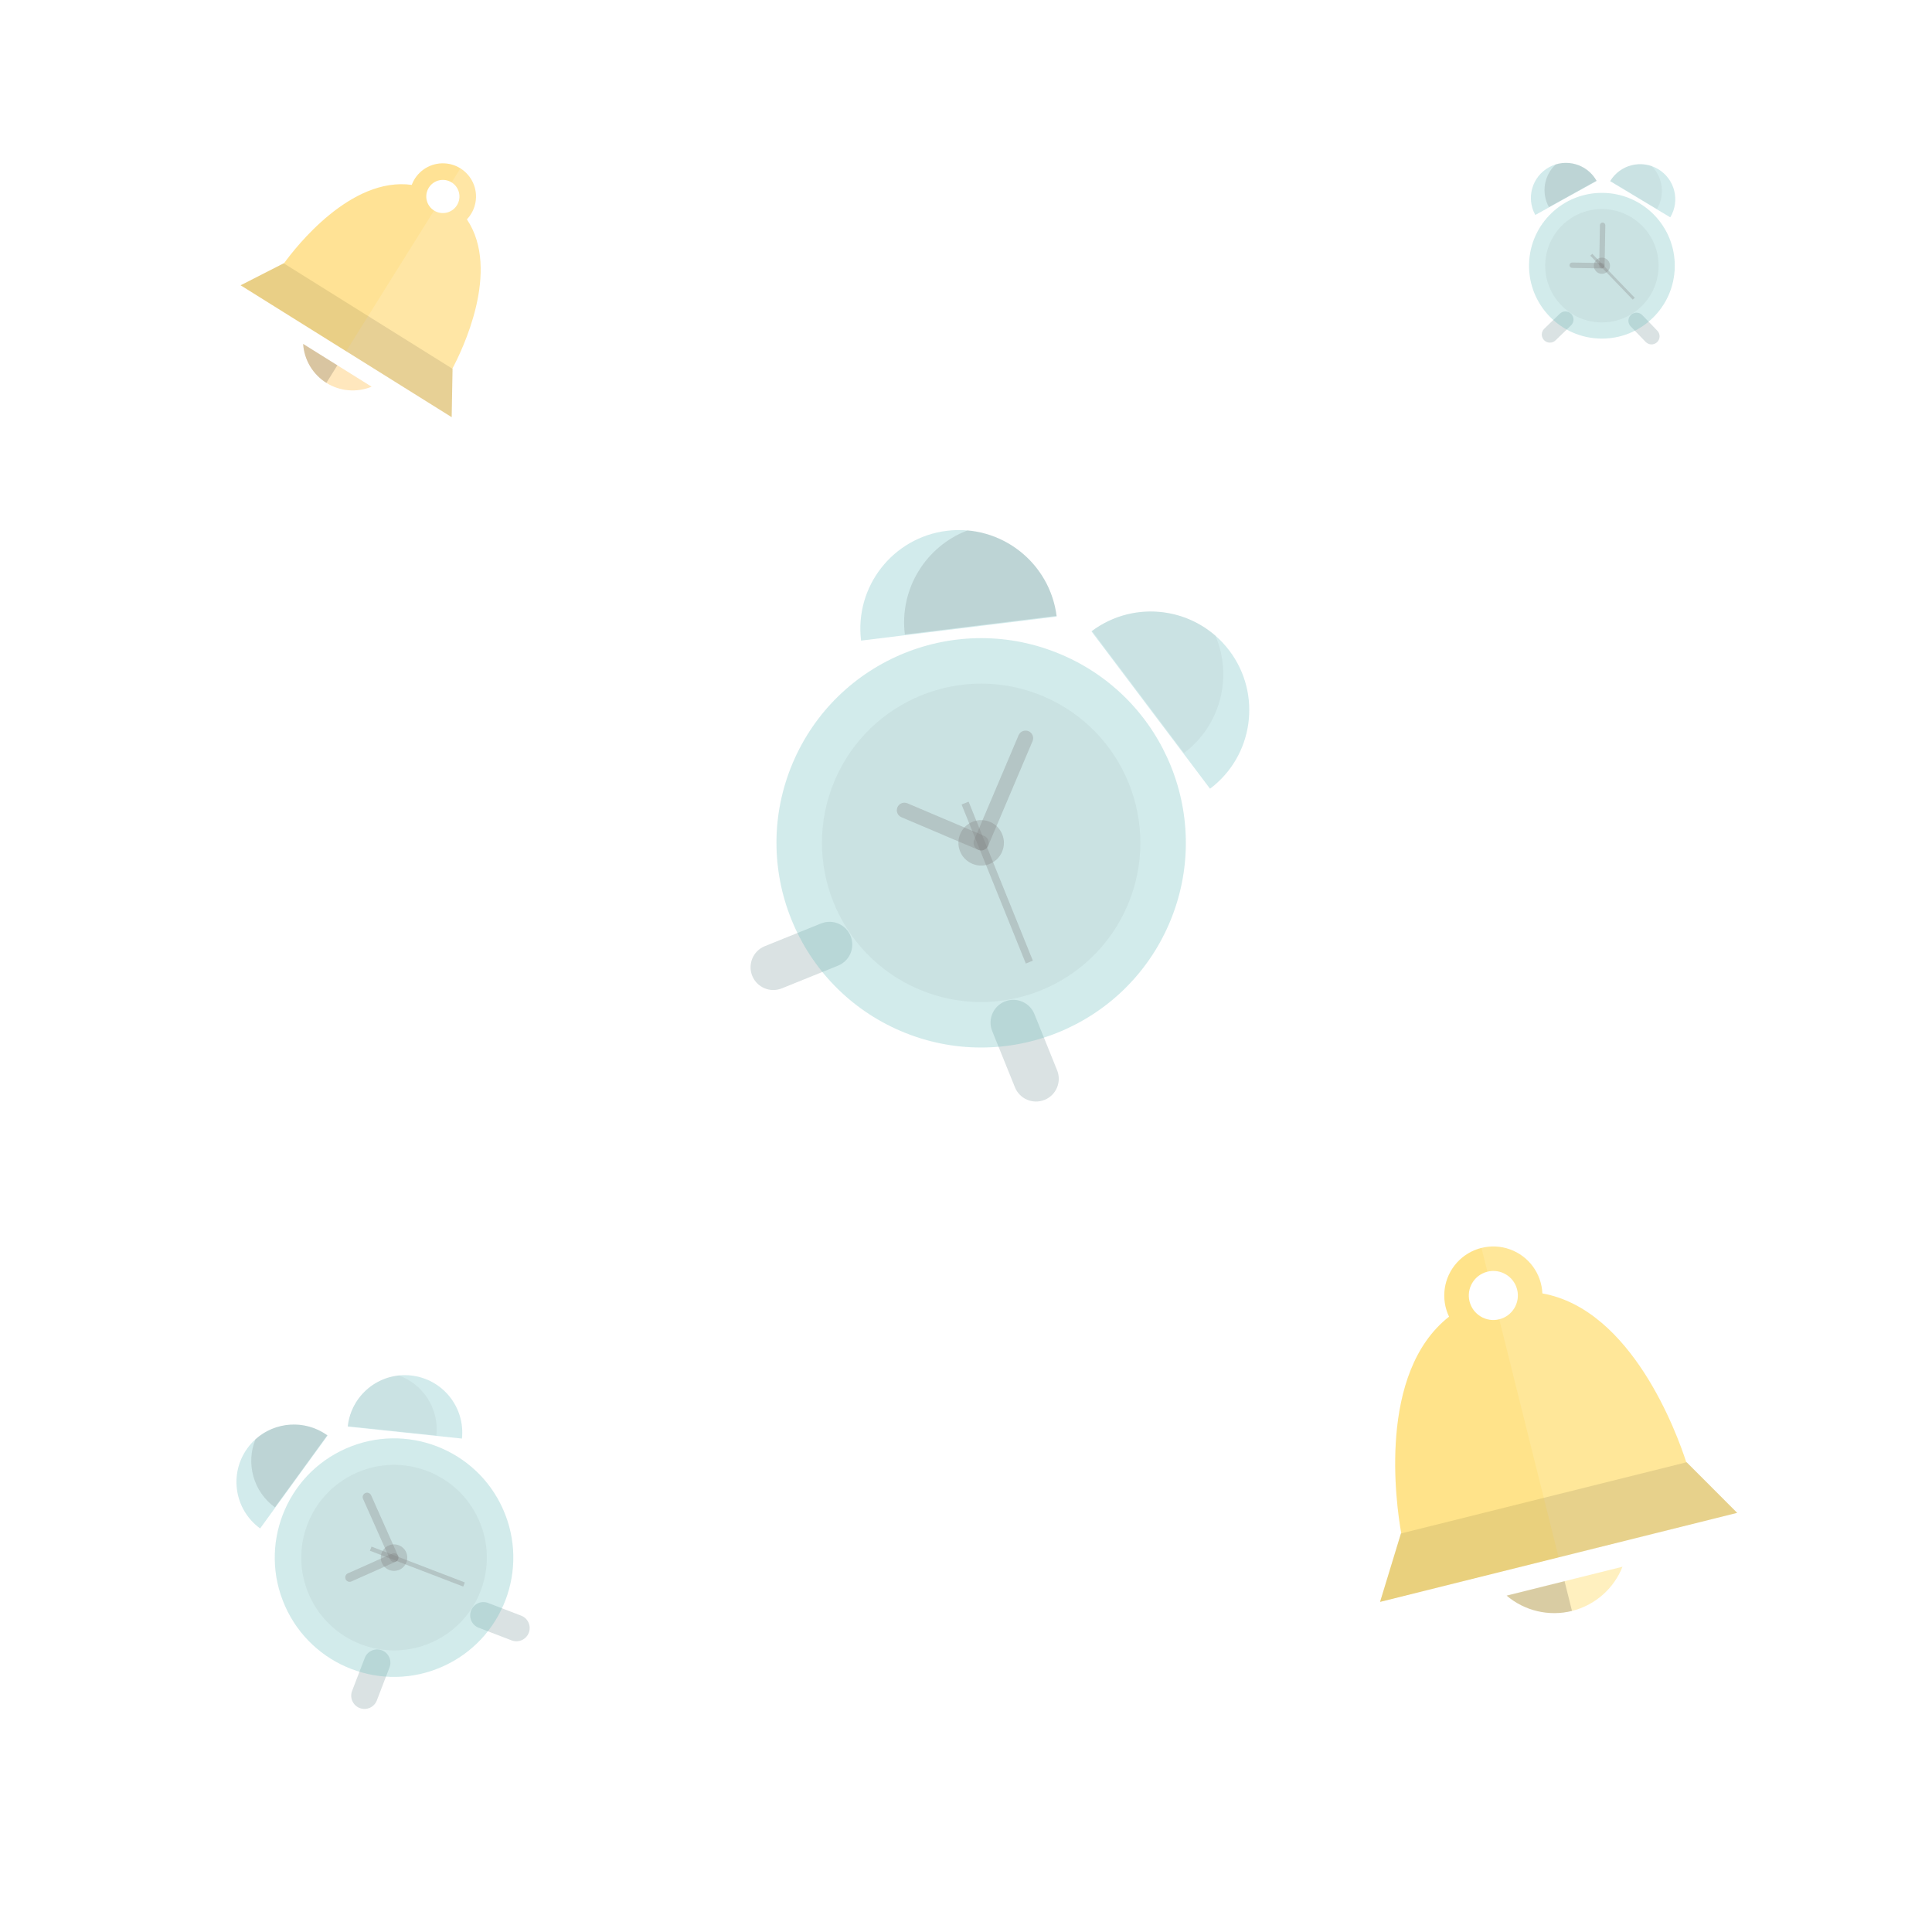
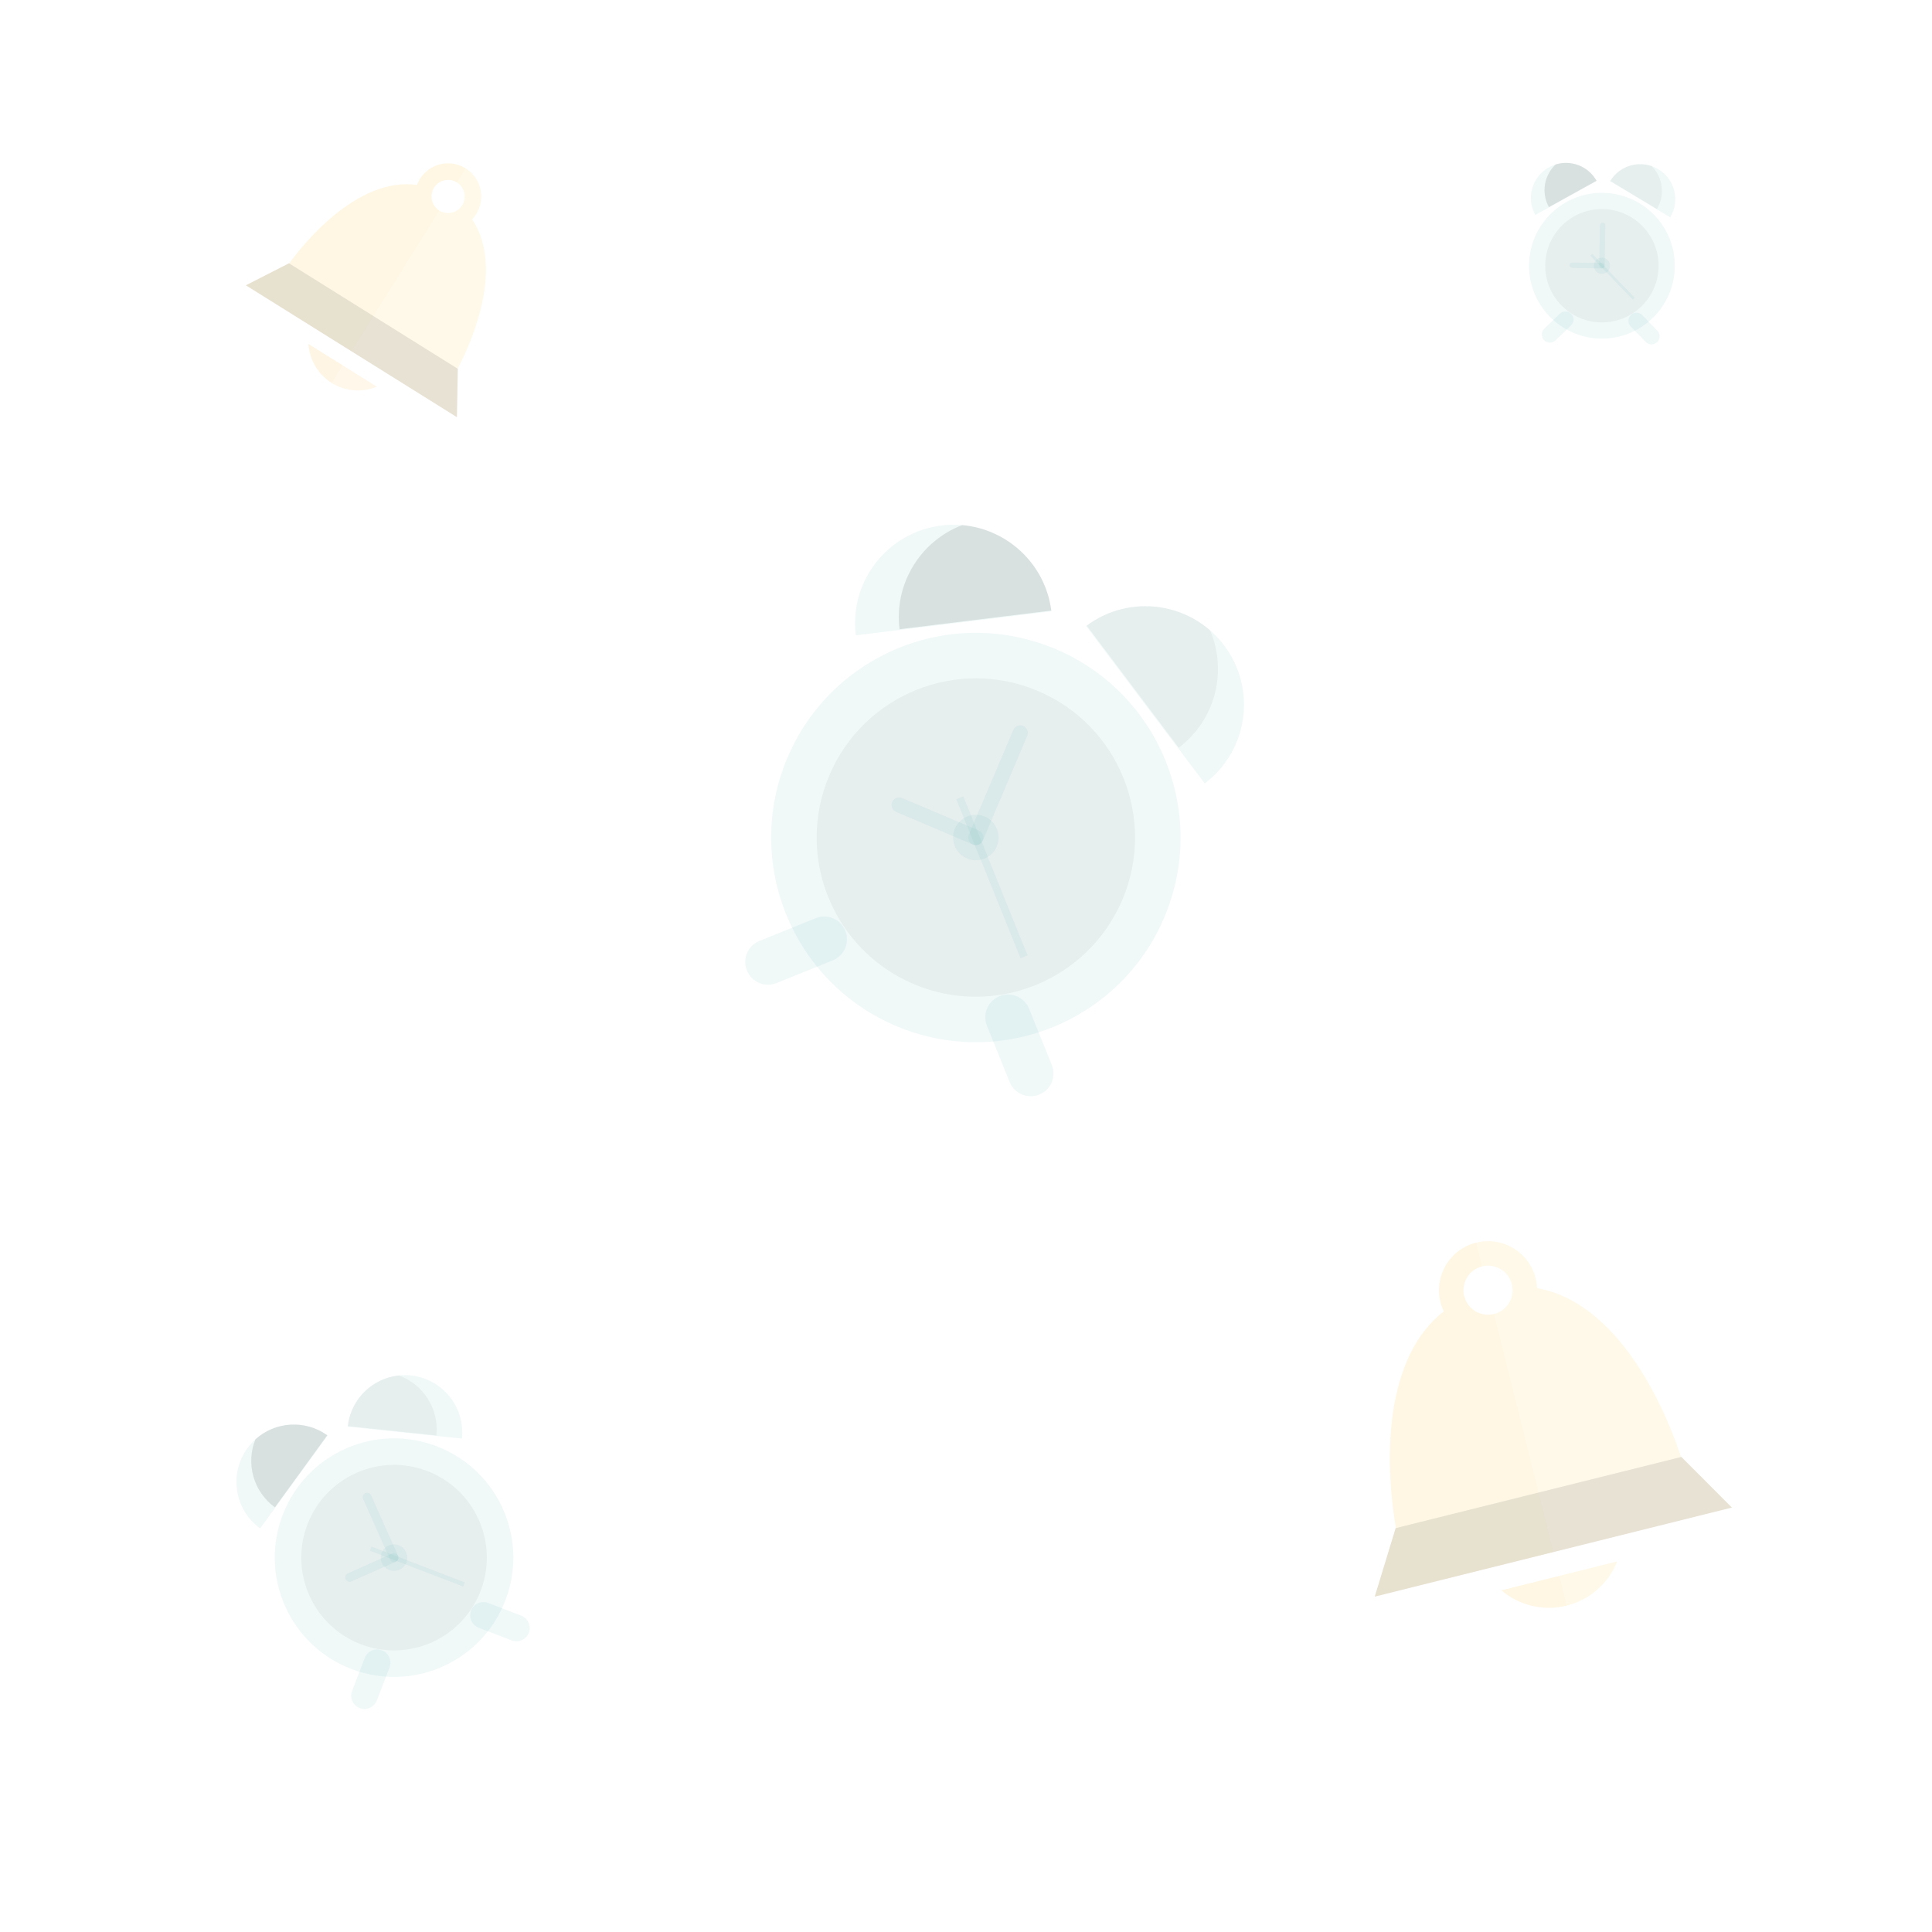
- <svg xmlns="http://www.w3.org/2000/svg" xmlns:xlink="http://www.w3.org/1999/xlink" version="1.1" id="snapshot-99989" width="350" height="350" viewBox="0 0 350 350">
+ <svg xmlns="http://www.w3.org/2000/svg" xmlns:xlink="http://www.w3.org/1999/xlink" version="1.1" id="snapshot-45289" width="350" height="350" viewBox="0 0 350 350">
  <defs>
    <g id="transformed-48473" data-image="48473" transform="translate(48.31514, 251.8839) rotate(336, 21.60486, 27.00607)">
      <g>
        <svg version="1.1" width="43.21px" height="54.012px" viewBox="0 0 43.21 54.012">
          <g id="original-48473">
            <svg viewBox="0 0 54 67" version="1.1" preserveAspectRatio="xMidYMid meet">
-               <path fill-rule="evenodd" d="M15.95 56.05a3 3 0 0 1 0 4.243l-5.657 5.657a3 3 0 0 1-4.243-4.243l5.657-5.657a3 3 0 0 1 4.243 0zm22.1 0a3 3 0 0 0 0 4.243l5.657 5.657a3 3 0 0 0 4.243-4.243l-5.657-5.657a3 3 0 0 0-4.243 0z" fill="rgba(132, 159, 160, 0.3)" stroke="none" />
-               <path fill-rule="evenodd" d="M6.75 1.871c6.218-3.59 14.168-1.46 17.758 4.758l-22.516 13C-1.598 13.411.532 5.461 6.75 1.871z" fill="rgba(103, 186, 190, 0.3)" stroke="none" />
+               <path fill-rule="evenodd" d="M15.95 56.05a3 3 0 0 1 0 4.243l-5.657 5.657a3 3 0 0 1-4.243-4.243l5.657-5.657a3 3 0 0 1 4.243 0zm22.1 0a3 3 0 0 0 0 4.243l5.657 5.657a3 3 0 0 0 4.243-4.243l-5.657-5.657a3 3 0 0 0-4.243 0z" fill="rgba(106, 186, 189, 0.1)" stroke="none" />
+               <path fill-rule="evenodd" d="M6.75 1.871c6.218-3.59 14.168-1.46 17.758 4.758l-22.516 13C-1.598 13.411.532 5.461 6.75 1.871z" fill="rgba(106, 186, 189, 0.1)" stroke="none" />
              <path fill-rule="evenodd" d="M9.23.764c5.687-1.855 12.084.426 15.229 5.78L6.992 16.63C3.942 11.346 5.022 4.811 9.23.764z" fill="rgba(0, 0, 0, 0.1)" stroke="none" />
-               <path fill-rule="evenodd" d="M47.25 1.871c-6.218-3.59-14.168-1.46-17.758 4.758l22.516 13c3.59-6.218 1.46-14.168-4.758-17.758z" fill="rgba(103, 186, 190, 0.3)" stroke="none" />
+               <path fill-rule="evenodd" d="M47.25 1.871c-6.218-3.59-14.168-1.46-17.758 4.758l22.516 13c3.59-6.218 1.46-14.168-4.758-17.758z" fill="rgba(106, 186, 189, 0.1)" stroke="none" />
              <path fill-rule="evenodd" d="M44.77.764c-5.687-1.855-12.084.426-15.229 5.78L47.008 16.63c3.05-5.283 1.97-11.818-2.238-15.865z" fill="rgba(0, 0, 0, 0.04)" stroke="none" />
-               <circle cx="27" cy="38" r="27" fill-rule="evenodd" fill="rgba(106, 186, 189, 0.3)" stroke="none" />
+               <circle cx="27" cy="38" r="27" fill-rule="evenodd" fill="rgba(106, 186, 189, 0.1)" stroke="none" />
              <circle cx="27" cy="38" r="21" fill-rule="evenodd" fill="rgba(0, 0, 0, 0.04)" stroke="none" />
-               <path fill-rule="evenodd" d="M22.646 34.354l.708-.708 16 16-.708.708z" fill="rgba(128, 128, 128, 0.3)" stroke="none" />
-               <circle cx="27" cy="38" r="3" fill-rule="evenodd" fill="rgba(128, 128, 128, 0.3)" stroke="none" />
-               <path fill-rule="evenodd" d="M28 38a1 1 0 0 1-1 1H16a1 1 0 0 1 0-2h11a1 1 0 0 1 1 1z" fill="rgba(128, 128, 128, 0.3)" stroke="none" />
-               <path fill-rule="evenodd" d="M27 22a1 1 0 0 1 1 1v15a1 1 0 0 1-2 0V23a1 1 0 0 1 1-1z" fill="rgba(128, 128, 128, 0.3)" stroke="none" />
+               <path fill-rule="evenodd" d="M22.646 34.354l.708-.708 16 16-.708.708z" fill="rgba(106, 186, 189, 0.1)" stroke="none" />
+               <circle cx="27" cy="38" r="3" fill-rule="evenodd" fill="rgba(106, 186, 189, 0.1)" stroke="none" />
+               <path fill-rule="evenodd" d="M28 38a1 1 0 0 1-1 1H16a1 1 0 0 1 0-2h11a1 1 0 0 1 1 1z" fill="rgba(106, 186, 189, 0.1)" stroke="none" />
+               <path fill-rule="evenodd" d="M27 22a1 1 0 0 1 1 1v15a1 1 0 0 1-2 0V23a1 1 0 0 1 1-1z" fill="rgba(106, 186, 189, 0.1)" stroke="none" />
            </svg>
          </g>
        </svg>
      </g>
    </g>
    <g id="transformed-40150" data-image="40150" transform="translate(277.0392, 29.43897) rotate(1, 13.20082, 16.50103)">
      <g>
        <svg version="1.1" width="26.402px" height="33.002px" viewBox="0 0 26.402 33.002">
          <g id="original-40150">
            <svg viewBox="0 0 54 67" version="1.1" preserveAspectRatio="xMidYMid meet">
-               <path fill-rule="evenodd" d="M15.95 56.05a3 3 0 0 1 0 4.243l-5.657 5.657a3 3 0 0 1-4.243-4.243l5.657-5.657a3 3 0 0 1 4.243 0zm22.1 0a3 3 0 0 0 0 4.243l5.657 5.657a3 3 0 0 0 4.243-4.243l-5.657-5.657a3 3 0 0 0-4.243 0z" fill="rgba(132, 159, 160, 0.3)" stroke="none" />
-               <path fill-rule="evenodd" d="M6.75 1.871c6.218-3.59 14.168-1.46 17.758 4.758l-22.516 13C-1.598 13.411.532 5.461 6.75 1.871z" fill="rgba(103, 186, 190, 0.3)" stroke="none" />
+               <path fill-rule="evenodd" d="M15.95 56.05a3 3 0 0 1 0 4.243l-5.657 5.657a3 3 0 0 1-4.243-4.243l5.657-5.657a3 3 0 0 1 4.243 0zm22.1 0a3 3 0 0 0 0 4.243l5.657 5.657a3 3 0 0 0 4.243-4.243l-5.657-5.657a3 3 0 0 0-4.243 0z" fill="rgba(106, 186, 189, 0.1)" stroke="none" />
+               <path fill-rule="evenodd" d="M6.75 1.871c6.218-3.59 14.168-1.46 17.758 4.758l-22.516 13C-1.598 13.411.532 5.461 6.75 1.871z" fill="rgba(106, 186, 189, 0.1)" stroke="none" />
              <path fill-rule="evenodd" d="M9.23.764c5.687-1.855 12.084.426 15.229 5.78L6.992 16.63C3.942 11.346 5.022 4.811 9.23.764z" fill="rgba(0, 0, 0, 0.1)" stroke="none" />
-               <path fill-rule="evenodd" d="M47.25 1.871c-6.218-3.59-14.168-1.46-17.758 4.758l22.516 13c3.59-6.218 1.46-14.168-4.758-17.758z" fill="rgba(103, 186, 190, 0.3)" stroke="none" />
+               <path fill-rule="evenodd" d="M47.25 1.871c-6.218-3.59-14.168-1.46-17.758 4.758l22.516 13c3.59-6.218 1.46-14.168-4.758-17.758z" fill="rgba(106, 186, 189, 0.1)" stroke="none" />
              <path fill-rule="evenodd" d="M44.77.764c-5.687-1.855-12.084.426-15.229 5.78L47.008 16.63c3.05-5.283 1.97-11.818-2.238-15.865z" fill="rgba(0, 0, 0, 0.04)" stroke="none" />
-               <circle cx="27" cy="38" r="27" fill-rule="evenodd" fill="rgba(106, 186, 189, 0.3)" stroke="none" />
+               <circle cx="27" cy="38" r="27" fill-rule="evenodd" fill="rgba(106, 186, 189, 0.1)" stroke="none" />
              <circle cx="27" cy="38" r="21" fill-rule="evenodd" fill="rgba(0, 0, 0, 0.04)" stroke="none" />
-               <path fill-rule="evenodd" d="M22.646 34.354l.708-.708 16 16-.708.708z" fill="rgba(128, 128, 128, 0.3)" stroke="none" />
-               <circle cx="27" cy="38" r="3" fill-rule="evenodd" fill="rgba(128, 128, 128, 0.3)" stroke="none" />
-               <path fill-rule="evenodd" d="M28 38a1 1 0 0 1-1 1H16a1 1 0 0 1 0-2h11a1 1 0 0 1 1 1z" fill="rgba(128, 128, 128, 0.3)" stroke="none" />
-               <path fill-rule="evenodd" d="M27 22a1 1 0 0 1 1 1v15a1 1 0 0 1-2 0V23a1 1 0 0 1 1-1z" fill="rgba(128, 128, 128, 0.3)" stroke="none" />
+               <path fill-rule="evenodd" d="M22.646 34.354l.708-.708 16 16-.708.708z" fill="rgba(106, 186, 189, 0.1)" stroke="none" />
+               <circle cx="27" cy="38" r="3" fill-rule="evenodd" fill="rgba(106, 186, 189, 0.1)" stroke="none" />
+               <path fill-rule="evenodd" d="M28 38a1 1 0 0 1-1 1H16a1 1 0 0 1 0-2h11a1 1 0 0 1 1 1z" fill="rgba(106, 186, 189, 0.1)" stroke="none" />
+               <path fill-rule="evenodd" d="M27 22a1 1 0 0 1 1 1v15a1 1 0 0 1-2 0V23a1 1 0 0 1 1-1z" fill="rgba(106, 186, 189, 0.1)" stroke="none" />
            </svg>
          </g>
        </svg>
      </g>
    </g>
-     <g id="transformed-43972" data-image="43972" transform="translate(143.0872, 100.8895) rotate(23, 37.07281, 46.11046)">
+     <g id="transformed-43972" data-image="43972" transform="translate(142.1272, 99.92954) rotate(23, 37.07281, 46.11046)">
      <g>
        <svg version="1.1" width="74.146px" height="92.221px" viewBox="0 0 74.146 92.221">
          <g id="original-43972">
            <svg viewBox="0 0 54 67" version="1.1" preserveAspectRatio="xMidYMid meet">
-               <path fill-rule="evenodd" d="M15.95 56.05a3 3 0 0 1 0 4.243l-5.657 5.657a3 3 0 0 1-4.243-4.243l5.657-5.657a3 3 0 0 1 4.243 0zm22.1 0a3 3 0 0 0 0 4.243l5.657 5.657a3 3 0 0 0 4.243-4.243l-5.657-5.657a3 3 0 0 0-4.243 0z" fill="rgba(132, 159, 160, 0.3)" stroke="none" />
-               <path fill-rule="evenodd" d="M6.75 1.871c6.218-3.59 14.168-1.46 17.758 4.758l-22.516 13C-1.598 13.411.532 5.461 6.75 1.871z" fill="rgba(103, 186, 190, 0.3)" stroke="none" />
+               <path fill-rule="evenodd" d="M15.95 56.05a3 3 0 0 1 0 4.243l-5.657 5.657a3 3 0 0 1-4.243-4.243l5.657-5.657a3 3 0 0 1 4.243 0zm22.1 0a3 3 0 0 0 0 4.243l5.657 5.657a3 3 0 0 0 4.243-4.243l-5.657-5.657a3 3 0 0 0-4.243 0z" fill="rgba(106, 186, 189, 0.1)" stroke="none" />
+               <path fill-rule="evenodd" d="M6.75 1.871c6.218-3.59 14.168-1.46 17.758 4.758l-22.516 13C-1.598 13.411.532 5.461 6.75 1.871z" fill="rgba(106, 186, 189, 0.1)" stroke="none" />
              <path fill-rule="evenodd" d="M9.23.764c5.687-1.855 12.084.426 15.229 5.78L6.992 16.63C3.942 11.346 5.022 4.811 9.23.764z" fill="rgba(0, 0, 0, 0.1)" stroke="none" />
-               <path fill-rule="evenodd" d="M47.25 1.871c-6.218-3.59-14.168-1.46-17.758 4.758l22.516 13c3.59-6.218 1.46-14.168-4.758-17.758z" fill="rgba(103, 186, 190, 0.3)" stroke="none" />
+               <path fill-rule="evenodd" d="M47.25 1.871c-6.218-3.59-14.168-1.46-17.758 4.758l22.516 13c3.59-6.218 1.46-14.168-4.758-17.758z" fill="rgba(106, 186, 189, 0.1)" stroke="none" />
              <path fill-rule="evenodd" d="M44.77.764c-5.687-1.855-12.084.426-15.229 5.78L47.008 16.63c3.05-5.283 1.97-11.818-2.238-15.865z" fill="rgba(0, 0, 0, 0.04)" stroke="none" />
-               <circle cx="27" cy="38" r="27" fill-rule="evenodd" fill="rgba(106, 186, 189, 0.3)" stroke="none" />
+               <circle cx="27" cy="38" r="27" fill-rule="evenodd" fill="rgba(106, 186, 189, 0.1)" stroke="none" />
              <circle cx="27" cy="38" r="21" fill-rule="evenodd" fill="rgba(0, 0, 0, 0.04)" stroke="none" />
-               <path fill-rule="evenodd" d="M22.646 34.354l.708-.708 16 16-.708.708z" fill="rgba(128, 128, 128, 0.3)" stroke="none" />
-               <circle cx="27" cy="38" r="3" fill-rule="evenodd" fill="rgba(128, 128, 128, 0.3)" stroke="none" />
-               <path fill-rule="evenodd" d="M28 38a1 1 0 0 1-1 1H16a1 1 0 0 1 0-2h11a1 1 0 0 1 1 1z" fill="rgba(128, 128, 128, 0.3)" stroke="none" />
-               <path fill-rule="evenodd" d="M27 22a1 1 0 0 1 1 1v15a1 1 0 0 1-2 0V23a1 1 0 0 1 1-1z" fill="rgba(128, 128, 128, 0.3)" stroke="none" />
+               <path fill-rule="evenodd" d="M22.646 34.354l.708-.708 16 16-.708.708z" fill="rgba(106, 186, 189, 0.1)" stroke="none" />
+               <circle cx="27" cy="38" r="3" fill-rule="evenodd" fill="rgba(106, 186, 189, 0.1)" stroke="none" />
+               <path fill-rule="evenodd" d="M28 38a1 1 0 0 1-1 1H16a1 1 0 0 1 0-2h11a1 1 0 0 1 1 1z" fill="rgba(106, 186, 189, 0.1)" stroke="none" />
+               <path fill-rule="evenodd" d="M27 22a1 1 0 0 1 1 1v15a1 1 0 0 1-2 0V23a1 1 0 0 1 1-1z" fill="rgba(106, 186, 189, 0.1)" stroke="none" />
            </svg>
          </g>
        </svg>
      </g>
    </g>
-     <g id="transformed-03881" data-image="03881" transform="translate(243.2311, 225.0567) rotate(346, 33.34886, 33.89333)">
+     <g id="transformed-03881" data-image="03881" transform="translate(242.2711, 224.0967) rotate(346, 33.34886, 33.89333)">
      <g>
        <svg version="1.1" width="66.698px" height="67.787px" viewBox="0 0 66.698 67.787">
          <g id="original-03881">
            <svg viewBox="0 0 60 61" version="1.1" preserveAspectRatio="xMidYMid meet">
-               <path fill-rule="evenodd" d="M39.733 56a11.973 11.973 0 0 1-19.466 0h19.466z" fill="rgba(255, 196, 0, 0.25)" stroke="none" />
-               <path fill-rule="evenodd" d="M37.839 9.607C51.382 15.677 53.61 37.107 53.945 42H54l6 10H0l6-10h.055c.335-4.893 2.563-26.324 16.106-32.393a8 8 0 1 1 15.677 0zM30 4a4 4 0 1 1 0 8 4 4 0 0 1 0-8z" fill="rgba(255, 196, 0, 0.4)" stroke="none" />
+               <path fill-rule="evenodd" d="M39.733 56a11.973 11.973 0 0 1-19.466 0h19.466z" fill="rgba(255, 194, 31, 0.1)" stroke="none" />
+               <path fill-rule="evenodd" d="M37.839 9.607C51.382 15.677 53.61 37.107 53.945 42H54l6 10H0l6-10h.055c.335-4.893 2.563-26.324 16.106-32.393a8 8 0 1 1 15.677 0zM30 4a4 4 0 1 1 0 8 4 4 0 0 1 0-8z" fill="rgba(255, 194, 31, 0.1)" stroke="none" />
              <path fill-rule="evenodd" d="M54 42l6 10H0l6-10z" fill="rgba(0, 0, 0, 0.097)" stroke="none" />
-               <path fill-rule="evenodd" d="M30 61c-3.86 0-7.485-1.862-9.733-5H30v5z" fill="rgba(0, 0, 0, 0.15)" stroke="none" />
-               <path fill-rule="evenodd" d="M30 4V0a8 8 0 0 0-7.839 9.607C8.618 15.677 6.39 37.107 6.055 42H6L0 52h30V12a4 4 0 1 1 0-8z" fill="rgba(255, 196, 0, 0.1)" stroke="none" />
+               <path fill-rule="evenodd" d="M30 61c-3.86 0-7.485-1.862-9.733-5H30v5z" fill="rgba(255, 194, 31, 0.02)" stroke="none" />
+               <path fill-rule="evenodd" d="M30 4V0a8 8 0 0 0-7.839 9.607C8.618 15.677 6.39 37.107 6.055 42H6L0 52h30V12a4 4 0 1 1 0-8z" fill="rgba(255, 194, 31, 0.02)" stroke="none" />
            </svg>
          </g>
        </svg>
      </g>
    </g>
-     <g id="transformed-88555" data-image="88555" transform="translate(48.73, 26.99686) rotate(32, 22.54, 22.93314)">
+     <g id="transformed-88555" data-image="88555" transform="translate(49.68, 26.99686) rotate(32, 22.54, 22.93314)">
      <g>
        <svg version="1.1" width="45.08px" height="45.866px" viewBox="0 0 45.08 45.866">
          <g id="original-88555">
            <svg viewBox="0 0 60 61" version="1.1" preserveAspectRatio="xMidYMid meet">
-               <path fill-rule="evenodd" d="M39.733 56a11.973 11.973 0 0 1-19.466 0h19.466z" fill="rgba(255, 175, 36, 0.3)" stroke="none" />
-               <path fill-rule="evenodd" d="M37.839 9.607C51.382 15.677 53.61 37.107 53.945 42H54l6 10H0l6-10h.055c.335-4.893 2.563-26.324 16.106-32.393a8 8 0 1 1 15.677 0zM30 4a4 4 0 1 1 0 8 4 4 0 0 1 0-8z" fill="rgba(255, 194, 31, 0.4)" stroke="none" />
+               <path fill-rule="evenodd" d="M39.733 56a11.973 11.973 0 0 1-19.466 0h19.466z" fill="rgba(255, 175, 36, 0.1)" stroke="none" />
+               <path fill-rule="evenodd" d="M37.839 9.607C51.382 15.677 53.61 37.107 53.945 42H54l6 10H0l6-10h.055c.335-4.893 2.563-26.324 16.106-32.393a8 8 0 1 1 15.677 0zM30 4a4 4 0 1 1 0 8 4 4 0 0 1 0-8z" fill="rgba(255, 194, 31, 0.1)" stroke="none" />
              <path fill-rule="evenodd" d="M54 42l6 10H0l6-10z" fill="rgba(0, 0, 0, 0.097)" stroke="none" />
-               <path fill-rule="evenodd" d="M30 61c-3.86 0-7.485-1.862-9.733-5H30v5z" fill="rgba(0, 0, 0, 0.15)" stroke="none" />
-               <path fill-rule="evenodd" d="M30 4V0a8 8 0 0 0-7.839 9.607C8.618 15.677 6.39 37.107 6.055 42H6L0 52h30V12a4 4 0 1 1 0-8z" fill="rgba(255, 196, 0, 0.1)" stroke="none" />
+               <path fill-rule="evenodd" d="M30 61c-3.86 0-7.485-1.862-9.733-5H30v5z" fill="rgba(255, 194, 31, 0.02)" stroke="none" />
+               <path fill-rule="evenodd" d="M30 4V0a8 8 0 0 0-7.839 9.607C8.618 15.677 6.39 37.107 6.055 42H6L0 52h30V12a4 4 0 1 1 0-8z" fill="rgba(255, 196, 0, 0.02)" stroke="none" />
            </svg>
          </g>
        </svg>
      </g>
    </g>
  </defs>
  <rect x="0" y="0" width="350" height="350" fill="rgba(0, 0, 0, 0)" />
  <use xlink:href="#transformed-48473" transform="translate(-350, -350)" />
  <use xlink:href="#transformed-48473" transform="translate(0, -350)" />
  <use xlink:href="#transformed-48473" transform="translate(350, -350)" />
  <use xlink:href="#transformed-48473" transform="translate(-350, 0)" />
  <use xlink:href="#transformed-48473" transform="translate(0, 0)" />
  <use xlink:href="#transformed-48473" transform="translate(350, 0)" />
  <use xlink:href="#transformed-48473" transform="translate(-350, 350)" />
  <use xlink:href="#transformed-48473" transform="translate(0, 350)" />
  <use xlink:href="#transformed-48473" transform="translate(350, 350)" />
  <use xlink:href="#transformed-40150" transform="translate(-350, -350)" />
  <use xlink:href="#transformed-40150" transform="translate(0, -350)" />
  <use xlink:href="#transformed-40150" transform="translate(350, -350)" />
  <use xlink:href="#transformed-40150" transform="translate(-350, 0)" />
  <use xlink:href="#transformed-40150" transform="translate(0, 0)" />
  <use xlink:href="#transformed-40150" transform="translate(350, 0)" />
  <use xlink:href="#transformed-40150" transform="translate(-350, 350)" />
  <use xlink:href="#transformed-40150" transform="translate(0, 350)" />
  <use xlink:href="#transformed-40150" transform="translate(350, 350)" />
  <use xlink:href="#transformed-43972" transform="translate(-350, -350)" />
  <use xlink:href="#transformed-43972" transform="translate(0, -350)" />
  <use xlink:href="#transformed-43972" transform="translate(350, -350)" />
  <use xlink:href="#transformed-43972" transform="translate(-350, 0)" />
  <use xlink:href="#transformed-43972" transform="translate(0, 0)" />
  <use xlink:href="#transformed-43972" transform="translate(350, 0)" />
  <use xlink:href="#transformed-43972" transform="translate(-350, 350)" />
  <use xlink:href="#transformed-43972" transform="translate(0, 350)" />
  <use xlink:href="#transformed-43972" transform="translate(350, 350)" />
  <use xlink:href="#transformed-03881" transform="translate(-350, -350)" />
  <use xlink:href="#transformed-03881" transform="translate(0, -350)" />
  <use xlink:href="#transformed-03881" transform="translate(350, -350)" />
  <use xlink:href="#transformed-03881" transform="translate(-350, 0)" />
  <use xlink:href="#transformed-03881" transform="translate(0, 0)" />
  <use xlink:href="#transformed-03881" transform="translate(350, 0)" />
  <use xlink:href="#transformed-03881" transform="translate(-350, 350)" />
  <use xlink:href="#transformed-03881" transform="translate(0, 350)" />
  <use xlink:href="#transformed-03881" transform="translate(350, 350)" />
  <use xlink:href="#transformed-88555" transform="translate(-350, -350)" />
  <use xlink:href="#transformed-88555" transform="translate(0, -350)" />
  <use xlink:href="#transformed-88555" transform="translate(350, -350)" />
  <use xlink:href="#transformed-88555" transform="translate(-350, 0)" />
  <use xlink:href="#transformed-88555" transform="translate(0, 0)" />
  <use xlink:href="#transformed-88555" transform="translate(350, 0)" />
  <use xlink:href="#transformed-88555" transform="translate(-350, 350)" />
  <use xlink:href="#transformed-88555" transform="translate(0, 350)" />
  <use xlink:href="#transformed-88555" transform="translate(350, 350)" />
</svg>
